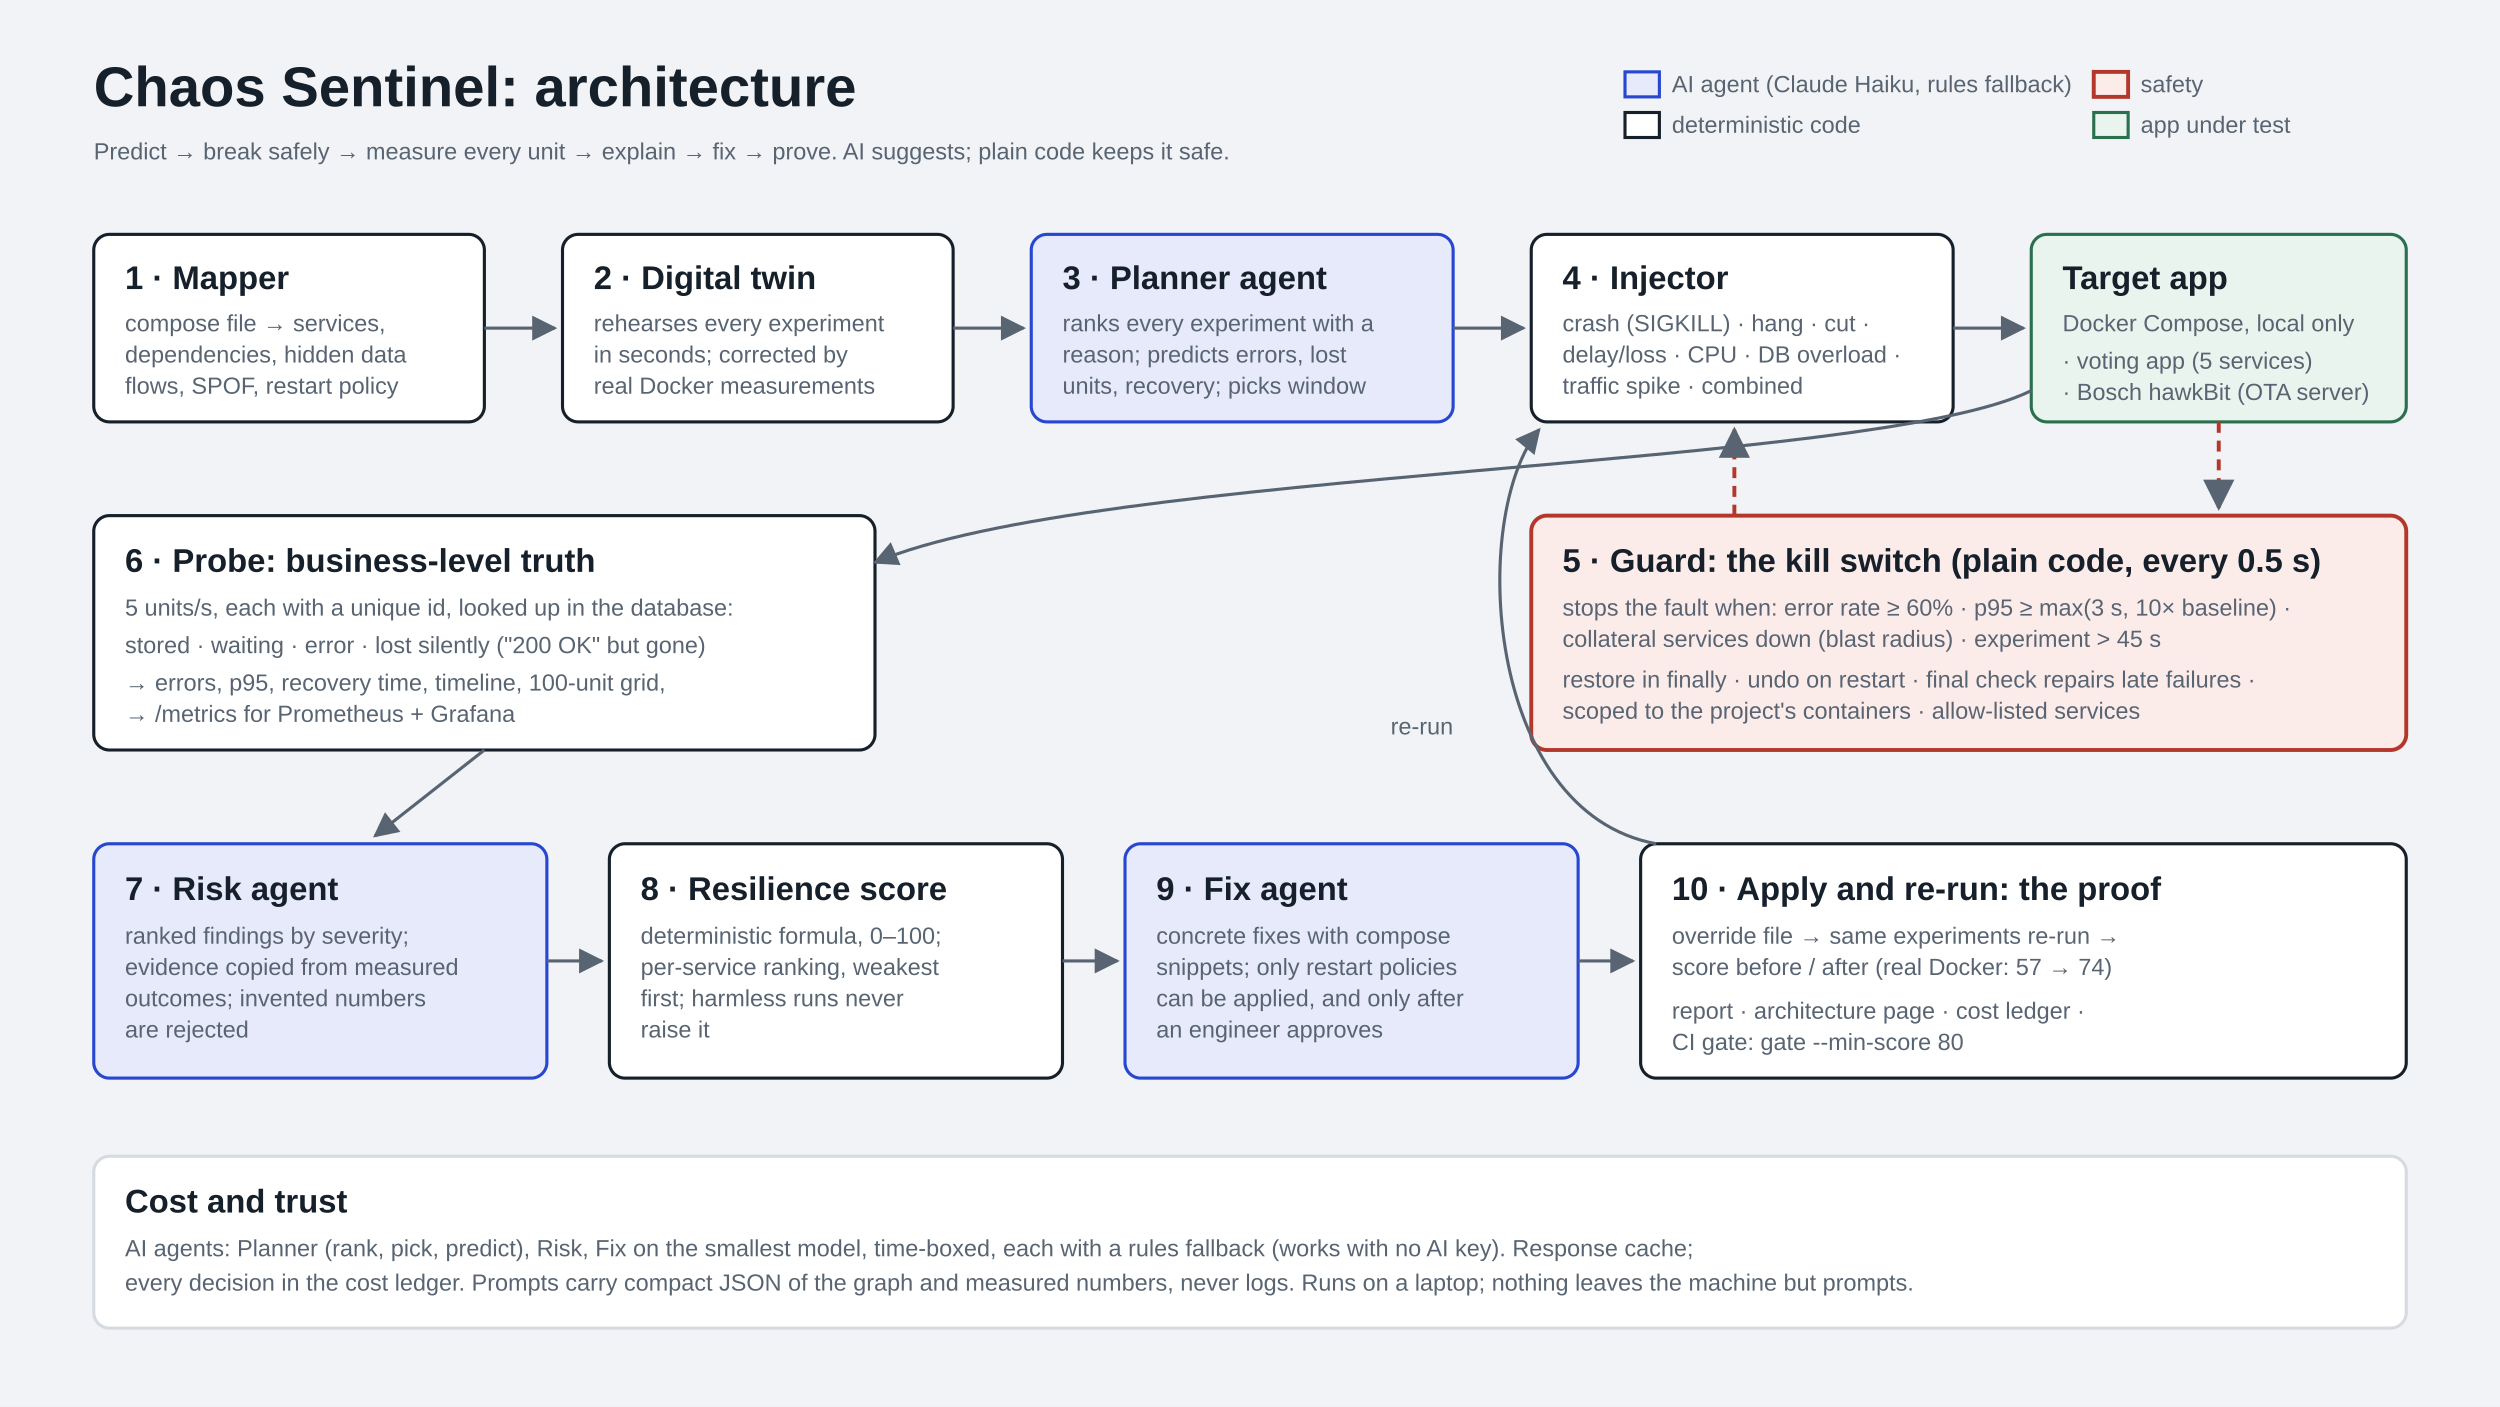
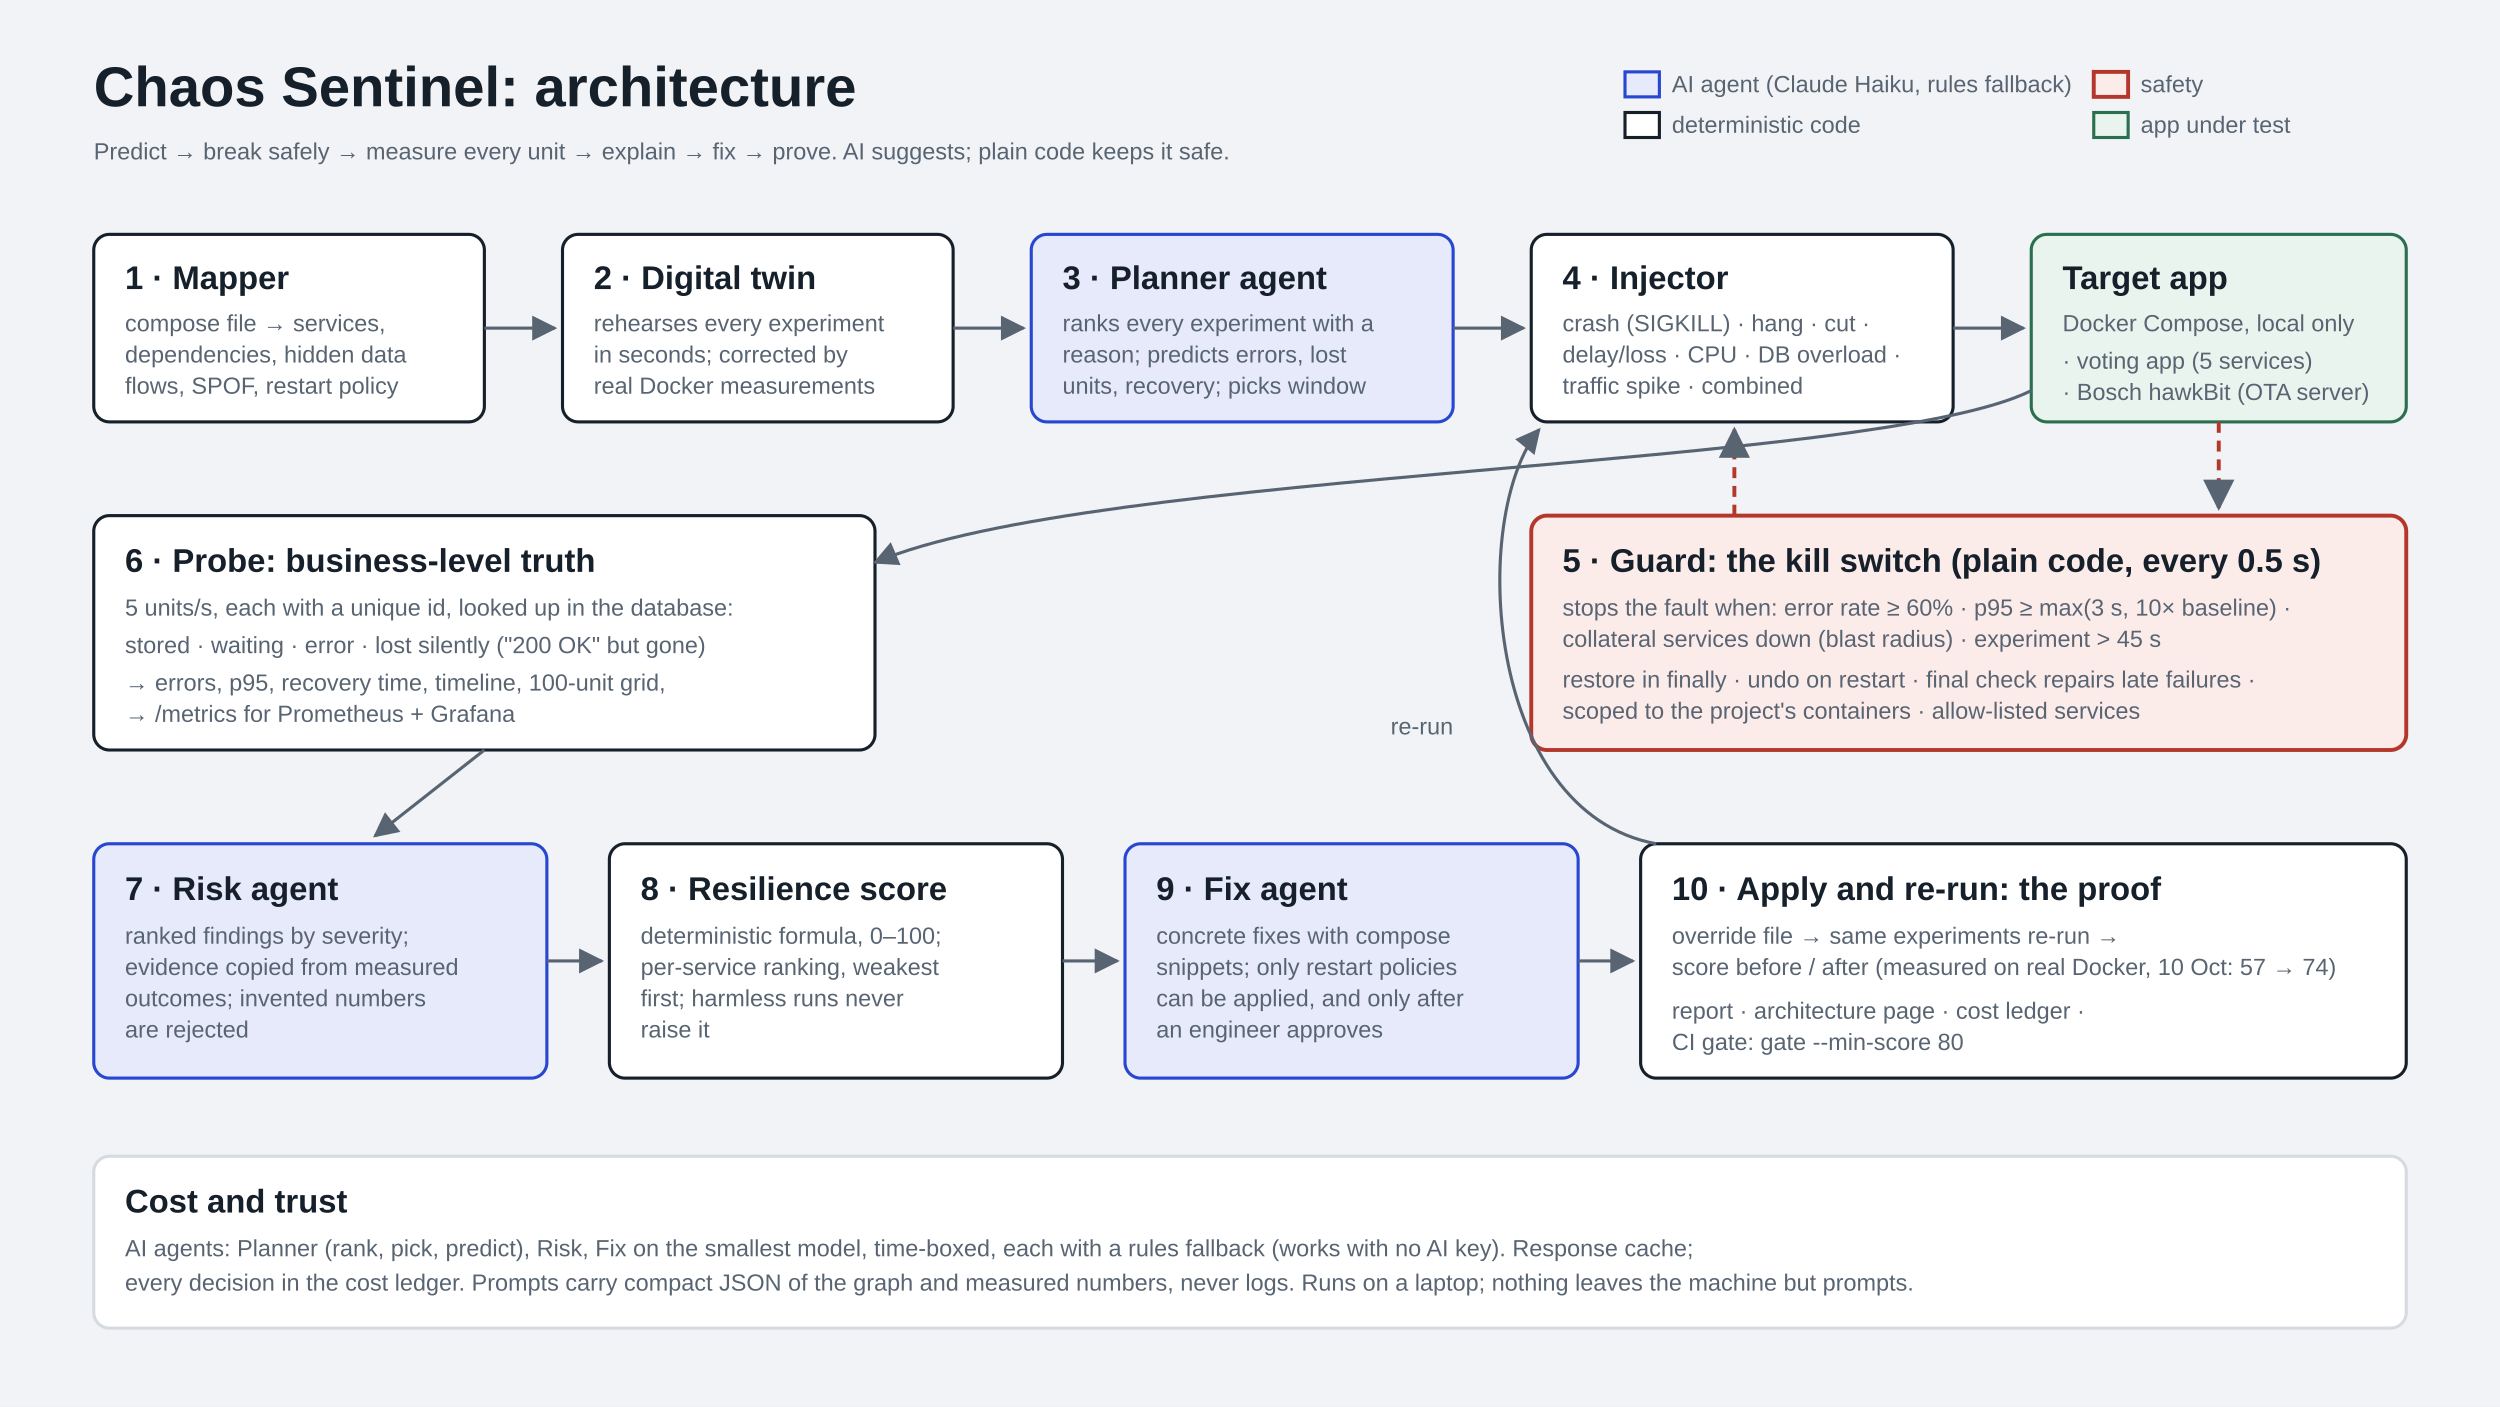
<svg xmlns="http://www.w3.org/2000/svg" viewBox="0 0 1600 900" width="1600" height="900" font-family="Helvetica Neue, Arial, sans-serif">
  <defs>
    <marker id="a" viewBox="0 0 10 10" refX="9" refY="5" markerWidth="8" markerHeight="8" orient="auto-start-reverse">
      <path d="M0,0 L10,5 L0,10 z" fill="#586472" />
    </marker>
    <style>
      .box { fill:#ffffff; stroke:#d6dbe2; stroke-width:2; }
      .ai { fill:#e6eafb; stroke:#2747d0; stroke-width:2; }
      .code { fill:#ffffff; stroke:#16202b; stroke-width:2; }
      .safe { fill:#fbecea; stroke:#b3372a; stroke-width:2.5; }
      .app { fill:#eaf4ee; stroke:#2a6f4e; stroke-width:2; }
      .t { fill:#16202b; font-size:21px; font-weight:700; }
      .s { fill:#586472; font-size:15px; }
      .tag { font-size:13px; font-weight:700; letter-spacing:0.02em; }
      .line { stroke:#586472; stroke-width:2; fill:none; marker-end:url(#a); }
      .red { stroke:#b3372a; stroke-width:2.5; fill:none; marker-end:url(#a); stroke-dasharray:7 5; }
    </style>
  </defs>
  <rect width="1600" height="900" fill="#f1f3f6" />
  <text x="60" y="68" font-size="36" font-weight="800" fill="#16202b">Chaos Sentinel: architecture</text>
  <text x="60" y="102" class="s" font-size="18">Predict → break safely → measure every unit → explain → fix → prove. AI suggests; plain code keeps it safe.</text>
  <g transform="translate(1040,46)">
    <rect x="0" y="0" width="22" height="16" class="ai" />
    <text x="30" y="13" class="s">AI agent (Claude Haiku, rules fallback)</text>
    <rect x="0" y="26" width="22" height="16" class="code" />
    <text x="30" y="39" class="s">deterministic code</text>
    <rect x="300" y="0" width="22" height="16" class="safe" />
    <text x="330" y="13" class="s">safety</text>
    <rect x="300" y="26" width="22" height="16" class="app" />
    <text x="330" y="39" class="s">app under test</text>
  </g>
  <rect x="60" y="150" width="250" height="120" rx="10" class="code" />
  <text x="80" y="185" class="t">1 · Mapper</text>
  <text x="80" y="212" class="s">compose file → services,</text>
  <text x="80" y="232" class="s">dependencies, hidden data</text>
  <text x="80" y="252" class="s">flows, SPOF, restart policy</text>
  <rect x="360" y="150" width="250" height="120" rx="10" class="code" />
  <text x="380" y="185" class="t">2 · Digital twin</text>
  <text x="380" y="212" class="s">rehearses every experiment</text>
  <text x="380" y="232" class="s">in seconds; corrected by</text>
  <text x="380" y="252" class="s">real Docker measurements</text>
  <rect x="660" y="150" width="270" height="120" rx="10" class="ai" />
  <text x="680" y="185" class="t">3 · Planner agent</text>
  <text x="680" y="212" class="s">ranks every experiment with a</text>
  <text x="680" y="232" class="s">reason; predicts errors, lost</text>
  <text x="680" y="252" class="s">units, recovery; picks window</text>
  <rect x="980" y="150" width="270" height="120" rx="10" class="code" />
  <text x="1000" y="185" class="t">4 · Injector</text>
  <text x="1000" y="212" class="s">crash (SIGKILL) · hang · cut ·</text>
  <text x="1000" y="232" class="s">delay/loss · CPU · DB overload ·</text>
  <text x="1000" y="252" class="s">traffic spike · combined</text>
  <rect x="1300" y="150" width="240" height="120" rx="10" class="app" />
  <text x="1320" y="185" class="t">Target app</text>
  <text x="1320" y="212" class="s">Docker Compose, local only</text>
  <text x="1320" y="236" class="s">· voting app (5 services)</text>
  <text x="1320" y="256" class="s">· Bosch hawkBit (OTA server)</text>
  <path d="M310,210 L355,210" class="line" />
  <path d="M610,210 L655,210" class="line" />
  <path d="M930,210 L975,210" class="line" />
  <path d="M1250,210 L1295,210" class="line" />
  <rect x="980" y="330" width="560" height="150" rx="10" class="safe" />
  <text x="1000" y="366" class="t">5 · Guard: the kill switch (plain code, every 0.5 s)</text>
  <text x="1000" y="394" class="s">stops the fault when: error rate ≥ 60% · p95 ≥ max(3 s, 10× baseline) ·</text>
  <text x="1000" y="414" class="s">collateral services down (blast radius) · experiment &gt; 45 s</text>
  <text x="1000" y="440" class="s">restore in finally · undo on restart · final check repairs late failures ·</text>
  <text x="1000" y="460" class="s">scoped to the project's containers · allow-listed services</text>
  <path d="M1420,270 L1420,325" class="red" />
  <path d="M1110,330 L1110,275" class="red" />
  <rect x="60" y="330" width="500" height="150" rx="10" class="code" />
  <text x="80" y="366" class="t">6 · Probe: business-level truth</text>
  <text x="80" y="394" class="s">5 units/s, each with a unique id, looked up in the database:</text>
  <text x="80" y="418" class="s">stored · waiting · error · lost silently ("200 OK" but gone)</text>
  <text x="80" y="442" class="s">→ errors, p95, recovery time, timeline, 100-unit grid,</text>
  <text x="80" y="462" class="s">→ /metrics for Prometheus + Grafana</text>
  <path d="M1300,250 C1200,300 700,300 560,360" class="line" />
  <rect x="60" y="540" width="290" height="150" rx="10" class="ai" />
  <text x="80" y="576" class="t">7 · Risk agent</text>
  <text x="80" y="604" class="s">ranked findings by severity;</text>
  <text x="80" y="624" class="s">evidence copied from measured</text>
  <text x="80" y="644" class="s">outcomes; invented numbers</text>
  <text x="80" y="664" class="s">are rejected</text>
  <rect x="390" y="540" width="290" height="150" rx="10" class="code" />
  <text x="410" y="576" class="t">8 · Resilience score</text>
  <text x="410" y="604" class="s">deterministic formula, 0–100;</text>
  <text x="410" y="624" class="s">per-service ranking, weakest</text>
  <text x="410" y="644" class="s">first; harmless runs never</text>
  <text x="410" y="664" class="s">raise it</text>
  <rect x="720" y="540" width="290" height="150" rx="10" class="ai" />
  <text x="740" y="576" class="t">9 · Fix agent</text>
  <text x="740" y="604" class="s">concrete fixes with compose</text>
  <text x="740" y="624" class="s">snippets; only restart policies</text>
  <text x="740" y="644" class="s">can be applied, and only after</text>
  <text x="740" y="664" class="s">an engineer approves</text>
  <rect x="1050" y="540" width="490" height="150" rx="10" class="code" />
  <text x="1070" y="576" class="t">10 · Apply and re-run: the proof</text>
  <text x="1070" y="604" class="s">override file → same experiments re-run →</text>
-   <text x="1070" y="624" class="s">score before / after (real Docker: 57 → 74)</text>
+   <text x="1070" y="624" class="s">score before / after (measured on real Docker, 10 Oct: 57 → 74)</text>
  <text x="1070" y="652" class="s">report · architecture page · cost ledger ·</text>
  <text x="1070" y="672" class="s">CI gate: gate --min-score 80</text>
  <path d="M310,480 L240,535" class="line" />
  <path d="M350,615 L385,615" class="line" />
  <path d="M680,615 L715,615" class="line" />
  <path d="M1010,615 L1045,615" class="line" />
  <path d="M1060,540 C950,520 940,330 985,275" class="line" />
  <text x="890" y="470" class="s">re-run</text>
  <rect x="60" y="740" width="1480" height="110" rx="10" class="box" />
  <text x="80" y="776" class="t">Cost and trust</text>
  <text x="80" y="804" class="s">AI agents: Planner (rank, pick, predict), Risk, Fix on the smallest model, time-boxed, each with a rules fallback (works with no AI key). Response cache;</text>
  <text x="80" y="826" class="s">every decision in the cost ledger. Prompts carry compact JSON of the graph and measured numbers, never logs. Runs on a laptop; nothing leaves the machine but prompts.</text>
</svg>
